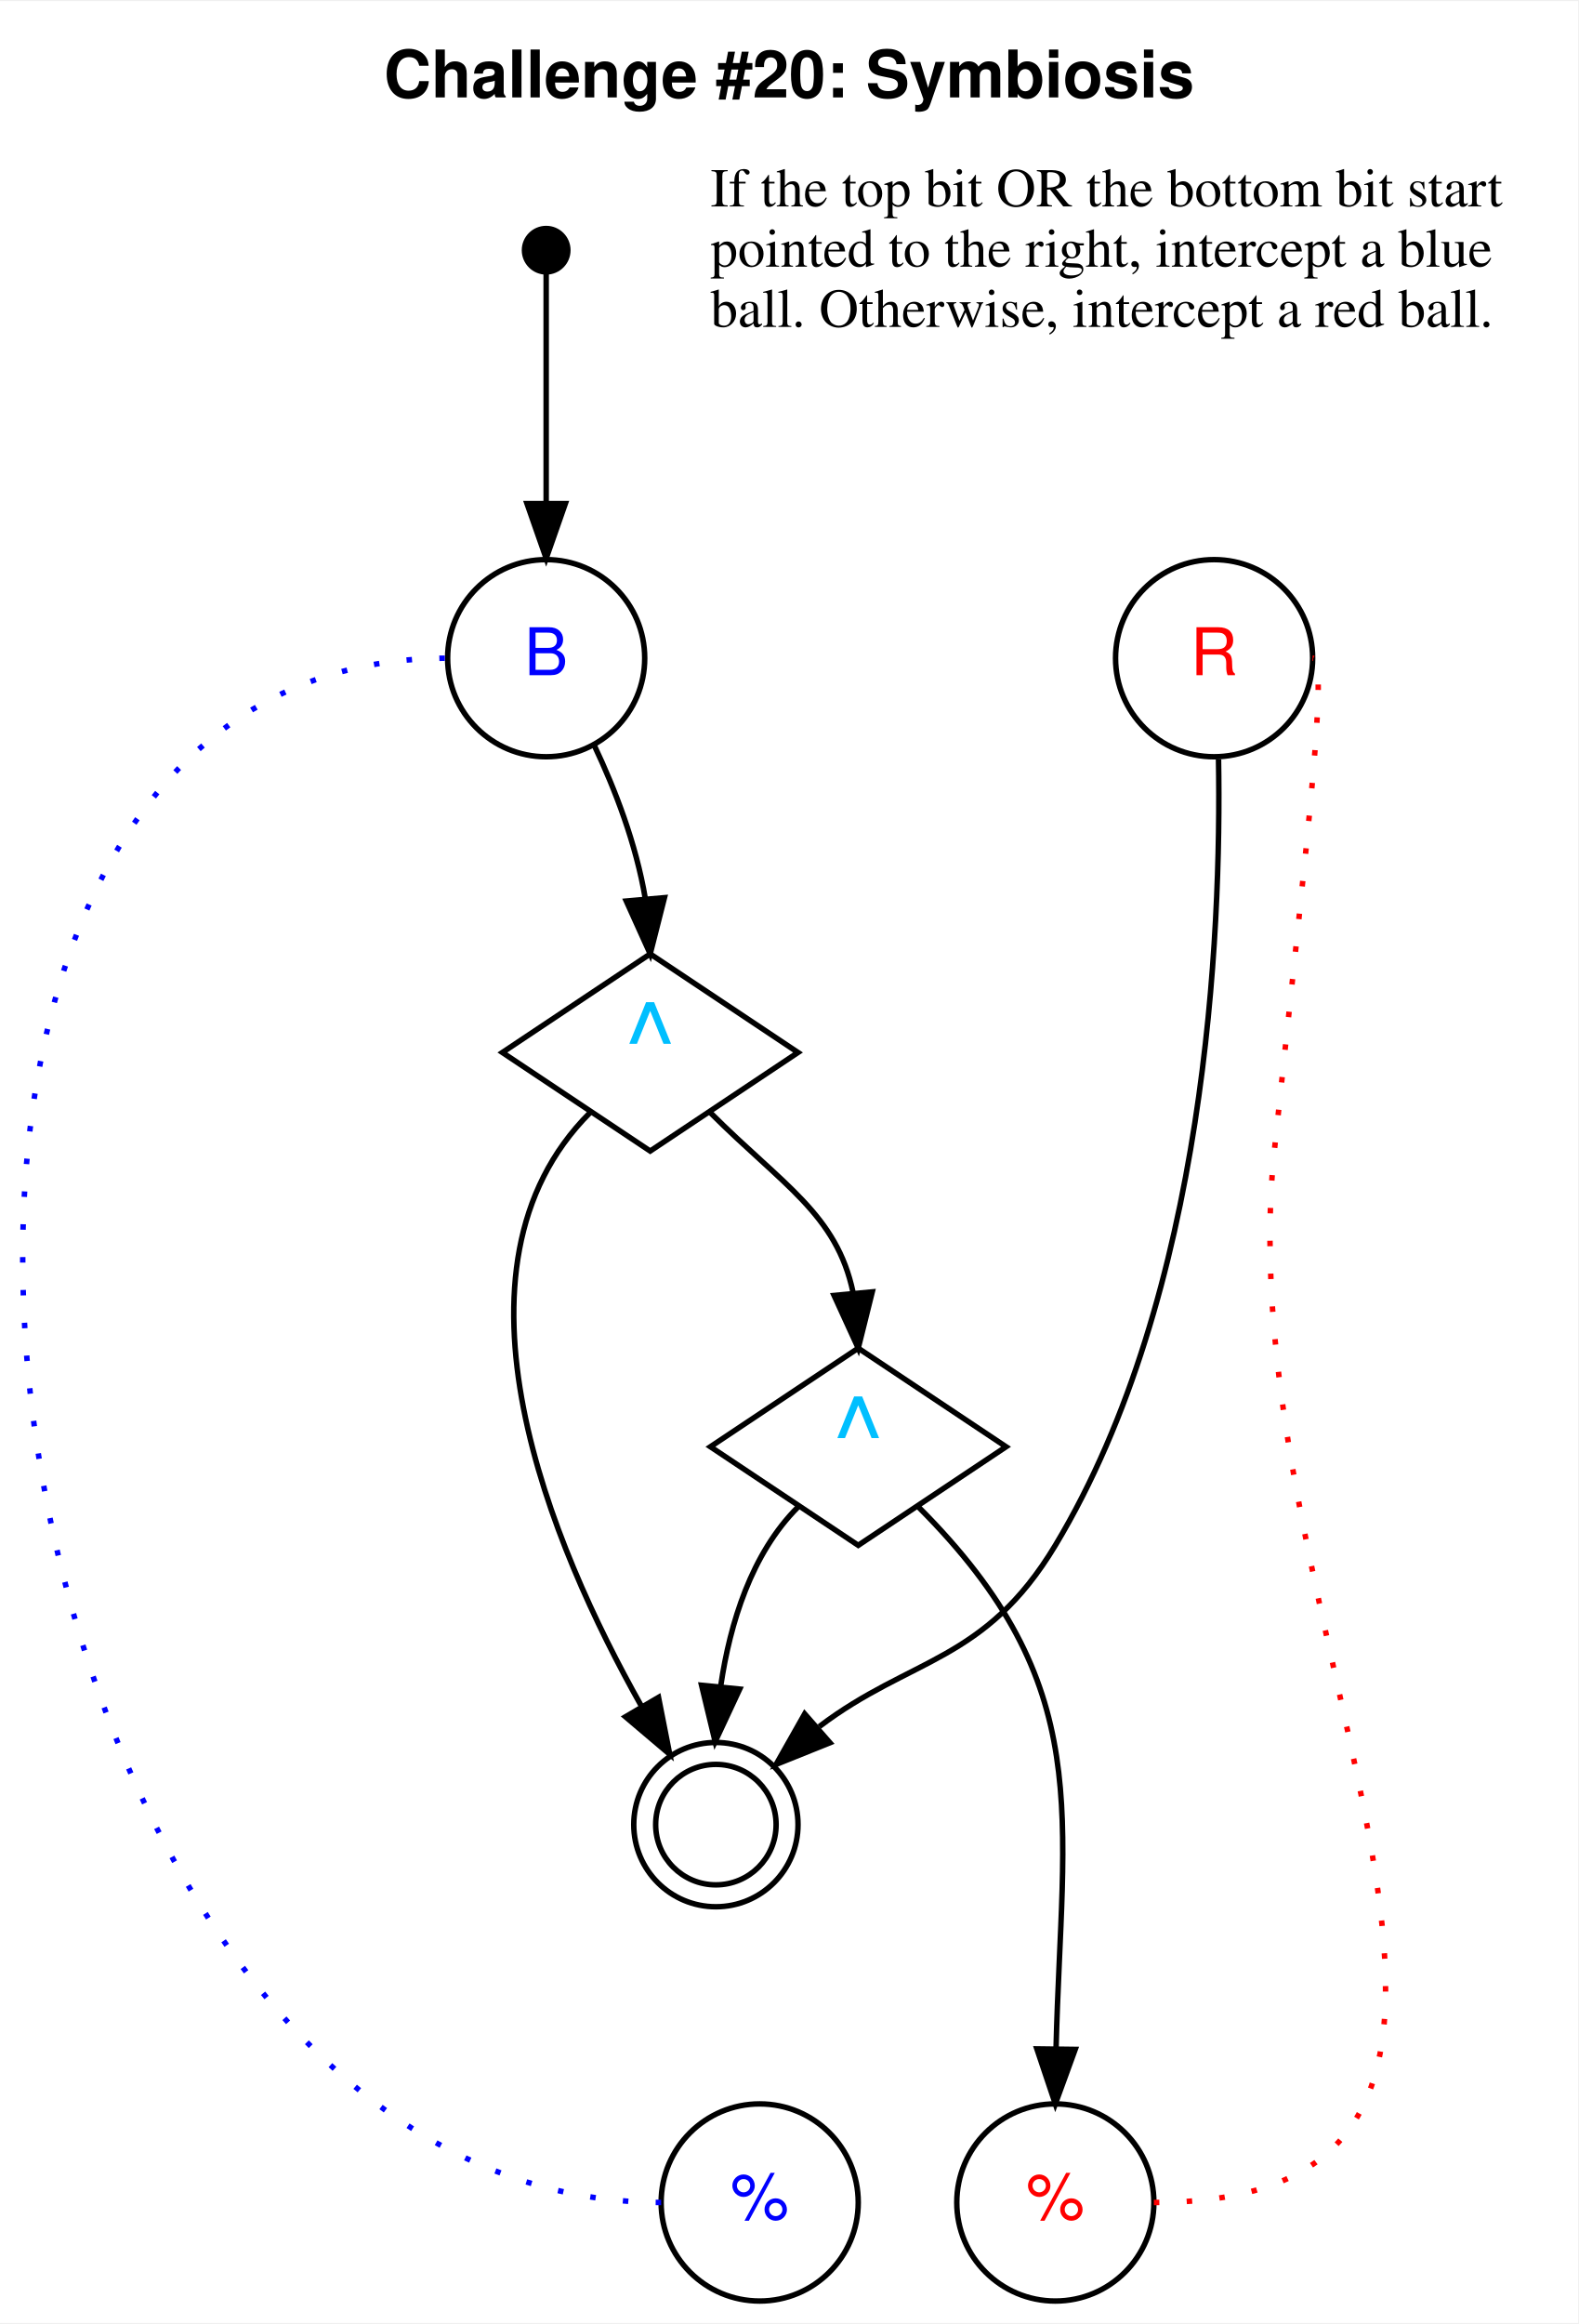
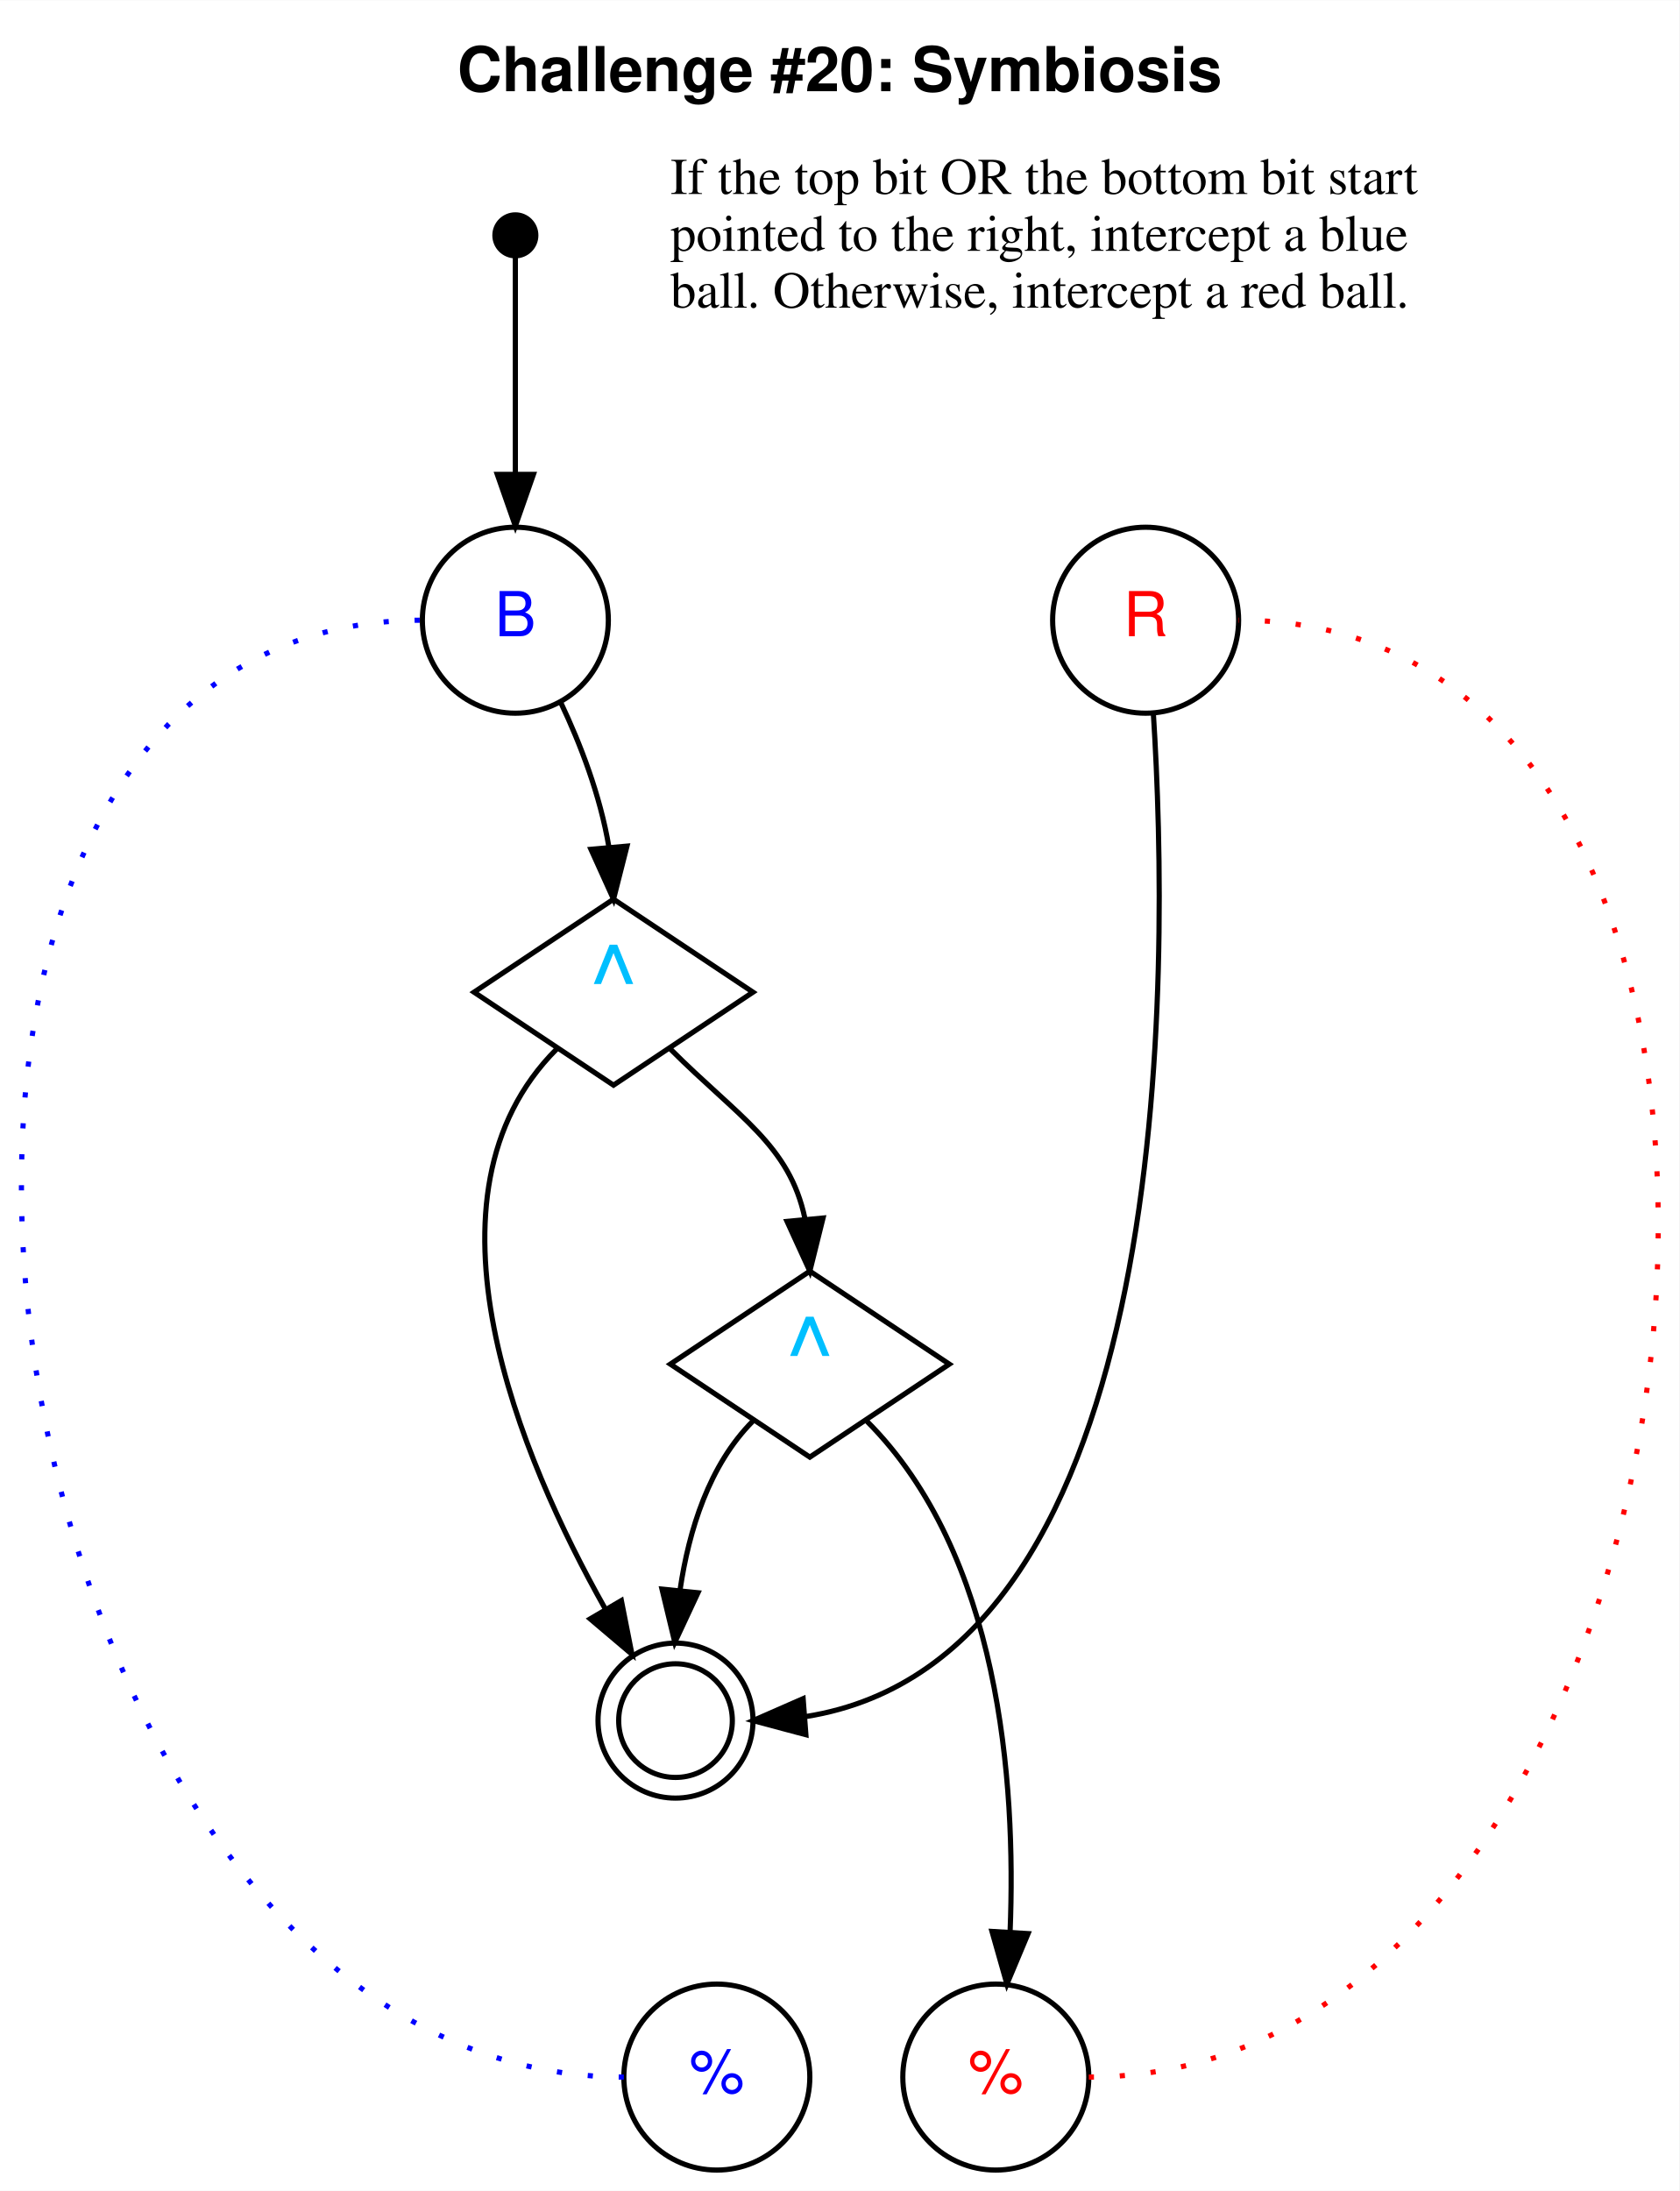
- <svg xmlns="http://www.w3.org/2000/svg" width="288pt" height="424pt" viewBox="0.00 0.00 288.26 424.00">
+ <svg xmlns="http://www.w3.org/2000/svg" width="325pt" height="424pt" viewBox="0.00 0.00 325.08 424.00">
  <g id="graph0" class="graph" transform="scale(1 1) rotate(0) translate(4 420)">
-     <polygon fill="#ffffff" stroke="transparent" points="-4,4 -4,-420 284.26,-420 284.26,4 -4,4" />
-     <text text-anchor="middle" x="140.13" y="-402.4" font-family="Helvetica,sans-Serif" font-weight="bold" font-size="12.00" fill="#000000">Challenge #20: Symbiosis</text>
+     <polygon fill="#ffffff" stroke="transparent" points="-4,4 -4,-420 321.076,-420 321.076,4 -4,4" />
+     <text text-anchor="middle" x="158.538" y="-402.4" font-family="Helvetica,sans-Serif" font-weight="bold" font-size="12.00" fill="#000000">Challenge #20: Symbiosis</text>
    <g id="node1" class="node">
      <ellipse fill="#000000" stroke="#000000" cx="95.76" cy="-374.5" rx="3.96" ry="3.96" />
    </g>
    <g id="node2" class="node">
      <ellipse fill="none" stroke="#000000" cx="95.76" cy="-300" rx="18" ry="18" />
      <text text-anchor="middle" x="95.76" y="-296.9" font-family="Helvetica,sans-Serif" font-size="12.00" fill="#0000ff">B</text>
    </g>
    <g id="edge1" class="edge">
      <path fill="none" stroke="#000000" d="M95.76,-370.495C95.76,-362.561 95.76,-344.232 95.76,-328.253" />
      <polygon fill="#000000" stroke="#000000" points="99.26,-328.225 95.76,-318.225 92.26,-328.225 99.26,-328.225" />
    </g>
    <g id="node7" class="node">
      <polygon fill="none" stroke="#000000" points="114.76,-246 87.76,-228 114.76,-210 141.76,-228 114.76,-246" />
      <text text-anchor="middle" x="114.76" y="-223" font-family="Helvetica,sans-Serif" font-size="20.00" fill="#00bfff">^</text>
    </g>
    <g id="edge2" class="edge">
      <path fill="none" stroke="#000000" d="M104.593,-283.971C108.314,-276.109 112.173,-266.172 113.87,-256.077" />
      <polygon fill="#000000" stroke="#000000" points="117.366,-256.269 114.76,-246 110.393,-255.653 117.366,-256.269" />
    </g>
    <g id="node3" class="node">
      <ellipse fill="none" stroke="#000000" cx="134.76" cy="-18" rx="18" ry="18" />
      <text text-anchor="middle" x="134.76" y="-14.9" font-family="Helvetica,sans-Serif" font-size="12.00" fill="#0000ff">%</text>
    </g>
    <g id="edge9" class="edge">
      <path fill="none" stroke="#0000ff" stroke-dasharray="1,5" d="M116.76,-18C-9.766,-18 -48.766,-300 77.76,-300" />
    </g>
    <g id="node5" class="node">
      <ellipse fill="none" stroke="#000000" cx="188.76" cy="-18" rx="18" ry="18" />
      <text text-anchor="middle" x="188.76" y="-14.9" font-family="Helvetica,sans-Serif" font-size="12.00" fill="#ff0000">%</text>
    </g>
    <g id="node4" class="node">
      <ellipse fill="none" stroke="#000000" cx="217.76" cy="-300" rx="18" ry="18" />
      <text text-anchor="middle" x="217.76" y="-296.9" font-family="Helvetica,sans-Serif" font-size="12.00" fill="#ff0000">R</text>
    </g>
    <g id="node9" class="node">
      <ellipse fill="none" stroke="#000000" cx="126.76" cy="-87" rx="11" ry="11" />
      <ellipse fill="none" stroke="#000000" cx="126.76" cy="-87" rx="15" ry="15" />
    </g>
    <g id="edge3" class="edge">
-       <path fill="none" stroke="#000000" d="M218.569,-281.526C219.107,-249.823 216.443,-184.033 188.76,-138 175.887,-116.592 162.306,-117.551 145.642,-104.9" />
-       <polygon fill="#000000" stroke="#000000" points="147.59,-101.953 137.76,-98 142.979,-107.22 147.59,-101.953" />
+       <path fill="none" stroke="#000000" d="M219.267,-281.84C222.392,-232.544 224.065,-99.148 151.929,-87.775" />
+       <polygon fill="#000000" stroke="#000000" points="151.998,-84.27 141.76,-87 151.465,-91.25 151.998,-84.27" />
    </g>
    <g id="edge10" class="edge">
-       <path fill="none" stroke="#ff0000" stroke-dasharray="1,5" d="M206.76,-18C292.652,-18 219.715,-124.586 228.76,-210 235.204,-270.85 238.621,-300 235.76,-300" />
+       <path fill="none" stroke="#ff0000" stroke-dasharray="1,5" d="M206.76,-18C332.755,-18 361.755,-300 235.76,-300" />
    </g>
    <g id="node6" class="node">
      <text text-anchor="start" x="125.76" y="-382.5" font-family="Times" font-size="10.00" fill="#000000">If the top bit OR the bottom bit start</text>
      <text text-anchor="start" x="125.76" y="-371.5" font-family="Times" font-size="10.00" fill="#000000">pointed to the right, intercept a blue</text>
      <text text-anchor="start" x="125.76" y="-360.5" font-family="Times" font-size="10.00" fill="#000000">ball. Otherwise, intercept a red ball.</text>
    </g>
    <g id="node8" class="node">
      <polygon fill="none" stroke="#000000" points="152.76,-174 125.76,-156 152.76,-138 179.76,-156 152.76,-174" />
      <text text-anchor="middle" x="152.76" y="-151" font-family="Helvetica,sans-Serif" font-size="20.00" fill="#00bfff">^</text>
    </g>
    <g id="edge5" class="edge">
      <path fill="none" stroke="#000000" d="M125.76,-217C138.975,-203.786 148.819,-198.444 151.813,-184.183" />
      <polygon fill="#000000" stroke="#000000" points="155.319,-184.281 152.76,-174 148.349,-183.633 155.319,-184.281" />
    </g>
    <g id="edge4" class="edge">
      <path fill="none" stroke="#000000" d="M103.76,-217C75.221,-188.461 96.827,-137.673 113.095,-108.749" />
      <polygon fill="#000000" stroke="#000000" points="116.28,-110.236 118.328,-99.841 110.245,-106.691 116.28,-110.236" />
    </g>
    <g id="edge7" class="edge">
-       <path fill="none" stroke="#000000" d="M163.76,-145C196.434,-112.326 189.963,-89.153 188.892,-46.118" />
-       <polygon fill="#000000" stroke="#000000" points="192.39,-45.954 188.76,-36 185.39,-46.045 192.39,-45.954" />
+       <path fill="none" stroke="#000000" d="M163.76,-145C189.545,-119.216 192.686,-75.092 191.53,-46.238" />
+       <polygon fill="#000000" stroke="#000000" points="195.008,-45.77 190.915,-35.998 188.021,-46.19 195.008,-45.77" />
    </g>
    <g id="edge6" class="edge">
      <path fill="none" stroke="#000000" d="M141.76,-145C133.233,-136.473 129.353,-123.772 127.66,-112.428" />
      <polygon fill="#000000" stroke="#000000" points="131.109,-111.747 126.626,-102.147 124.144,-112.447 131.109,-111.747" />
    </g>
  </g>
</svg>
